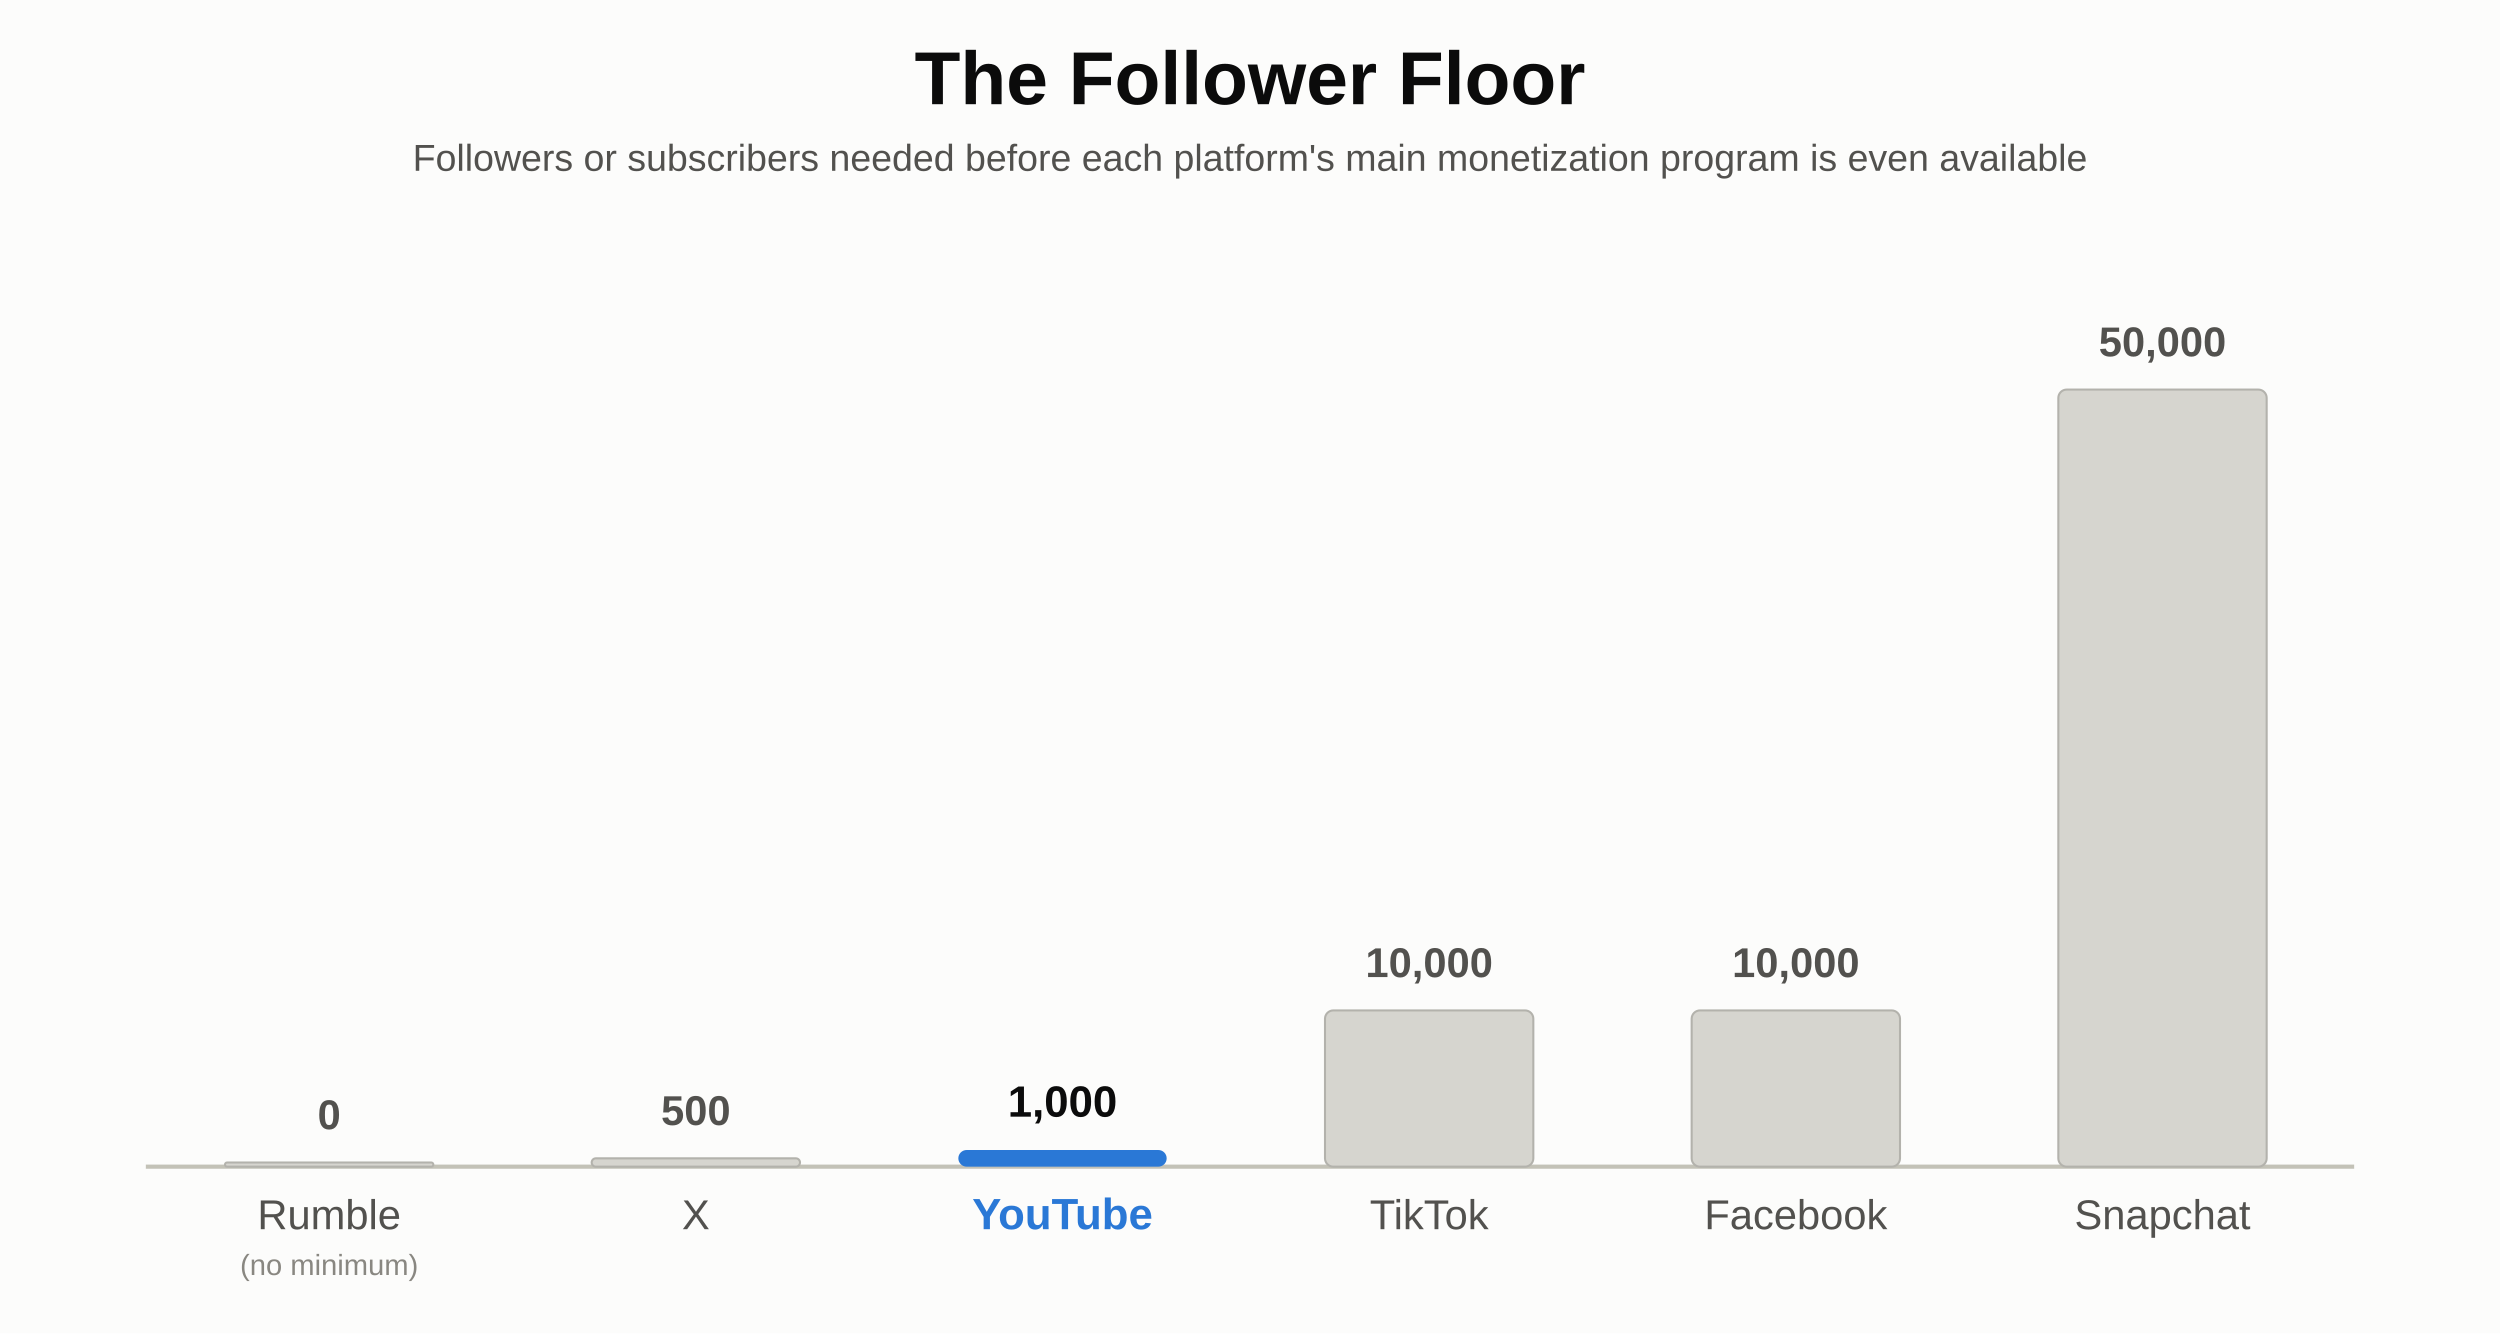
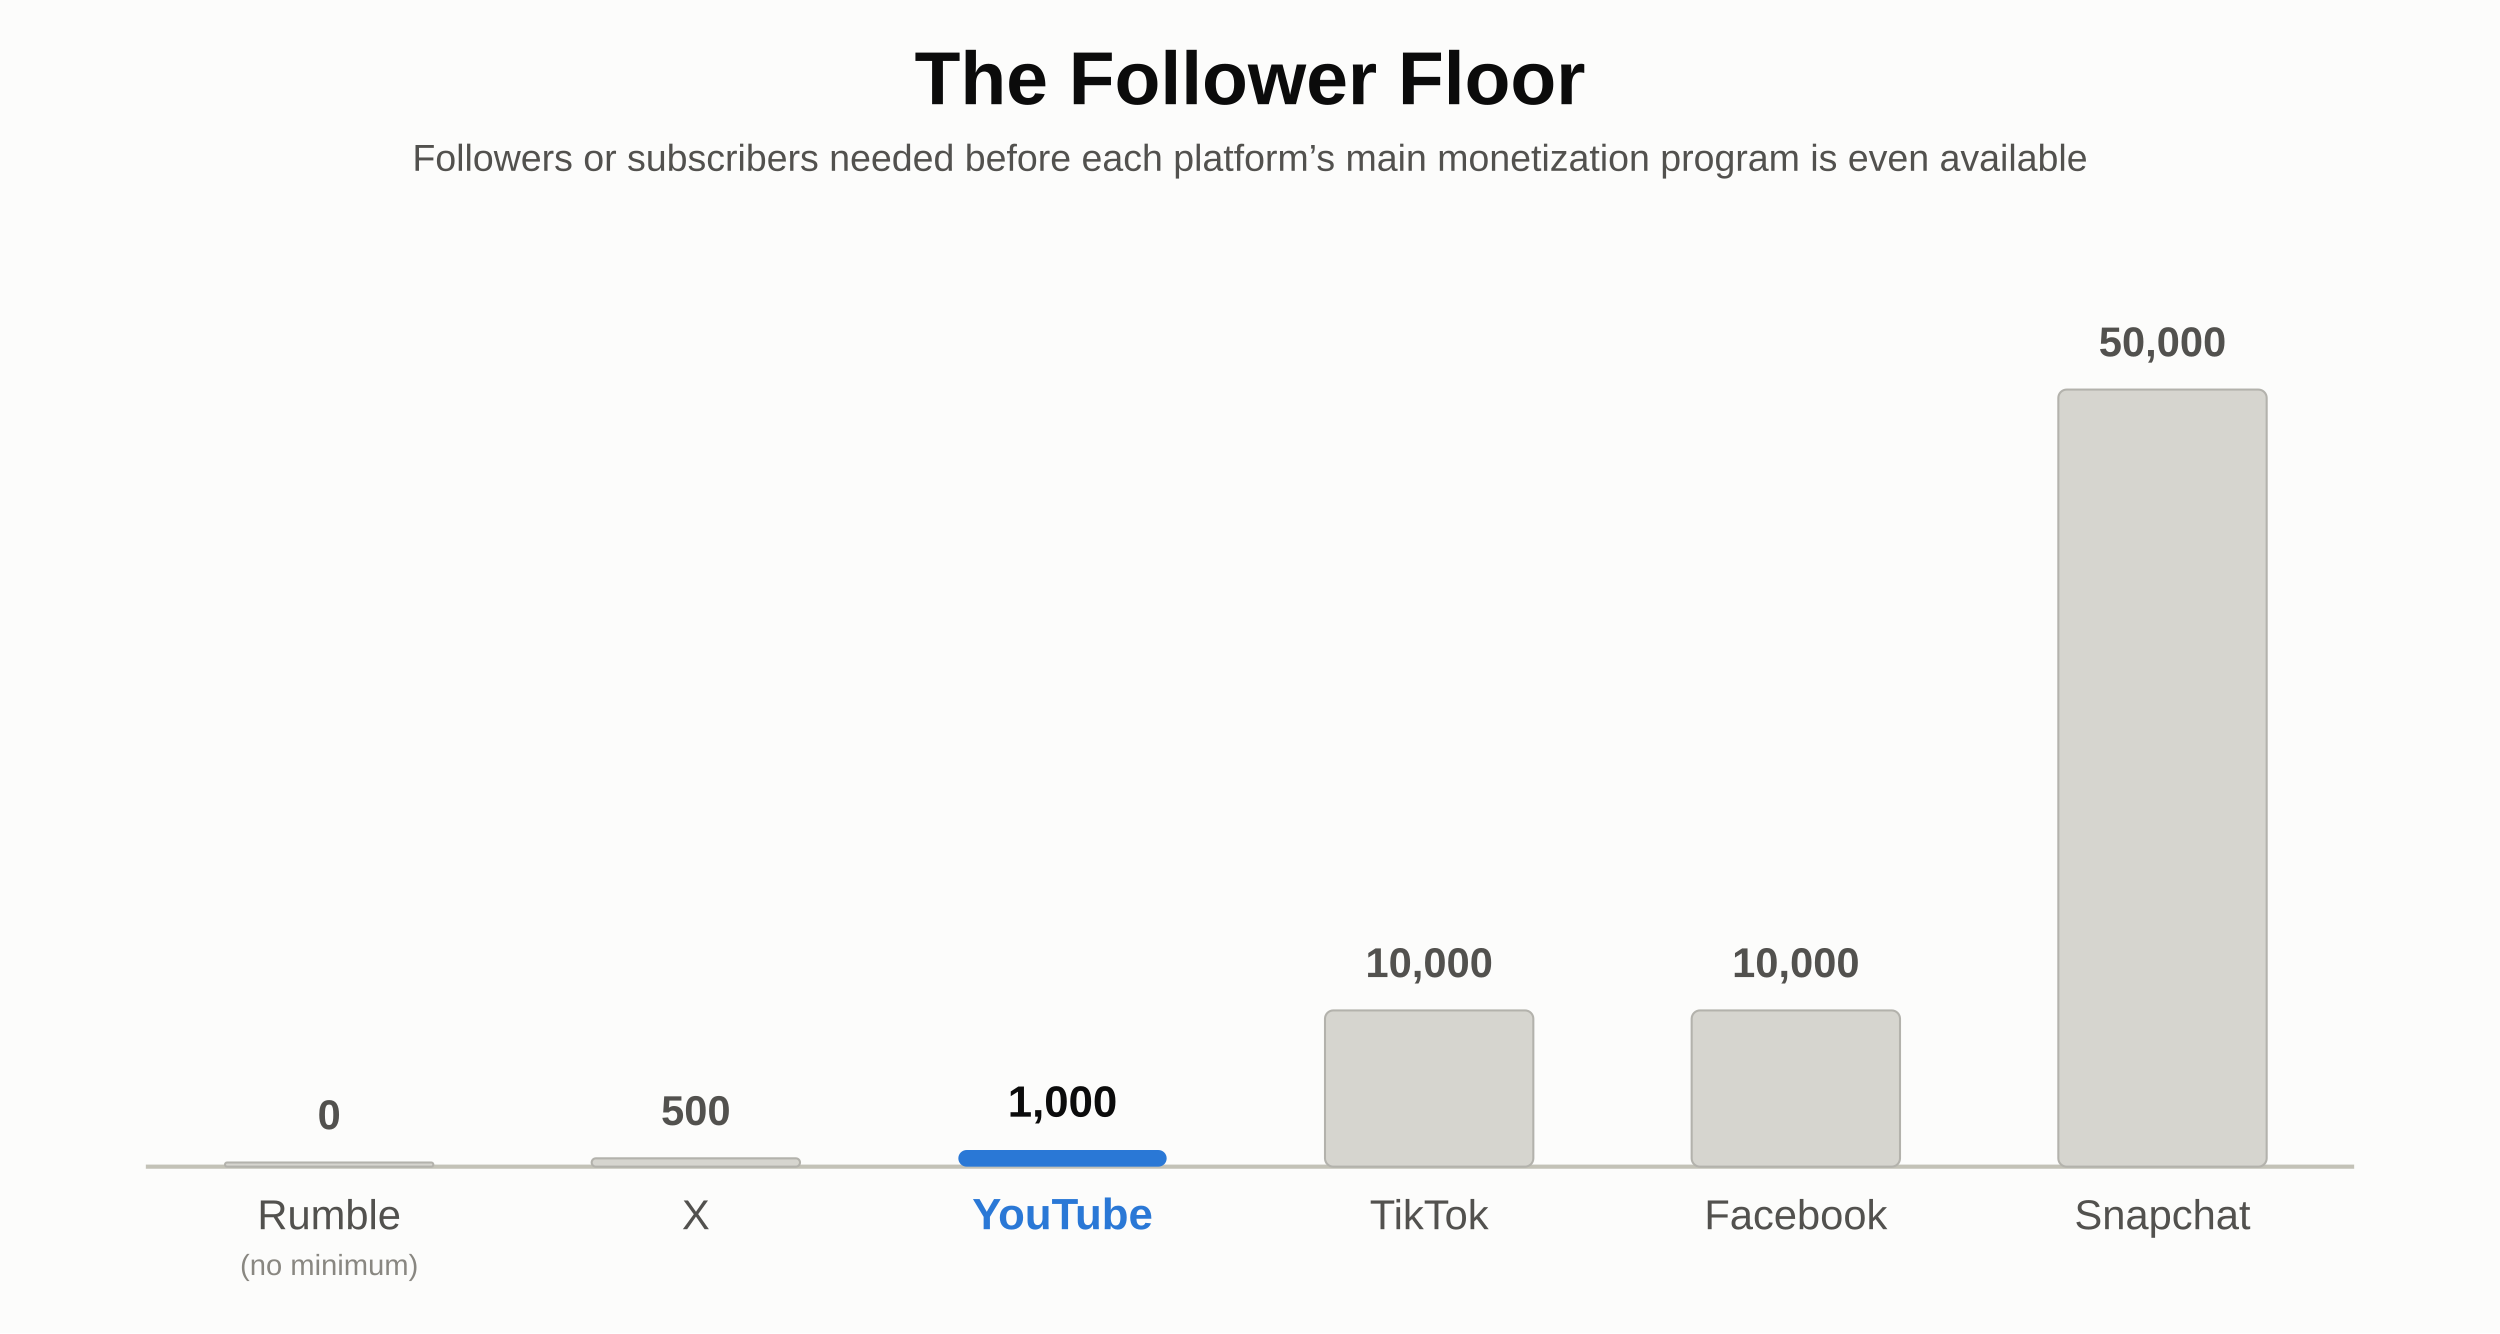
<svg xmlns="http://www.w3.org/2000/svg" viewBox="0 0 1200 640" font-family="'Helvetica Neue', Arial, sans-serif">
  <rect x="0" y="0" width="1200" height="640" fill="#fcfcfb" />
  <text x="600" y="50" text-anchor="middle" font-size="36" font-weight="700" fill="#0b0b0b">The Follower Floor</text>
-   <text x="600" y="82" text-anchor="middle" font-size="18" fill="#52514e">Followers or subscribers needed before each platform's main monetization program is even available</text>
+   <text x="600" y="82" text-anchor="middle" font-size="18" fill="#52514e">Followers or subscribers needed before each platform’s main monetization program is even available</text>
  <line x1="70" y1="560" x2="1130" y2="560" stroke="#c3c2b7" stroke-width="2" />
  <rect x="108" y="558" width="100" height="2" rx="1" fill="#d6d5cf" stroke="#b3b2ac" stroke-width="1" />
  <text x="158" y="542" text-anchor="middle" font-size="20" font-weight="700" fill="#52514e">0</text>
  <text x="158" y="590" text-anchor="middle" font-size="20" fill="#52514e">Rumble</text>
  <text x="158" y="612" text-anchor="middle" font-size="14" fill="#898781">(no minimum)</text>
  <rect x="284" y="556" width="100" height="4" rx="2" fill="#d6d5cf" stroke="#b3b2ac" stroke-width="1" />
  <text x="334" y="540" text-anchor="middle" font-size="20" font-weight="700" fill="#52514e">500</text>
  <text x="334" y="590" text-anchor="middle" font-size="20" fill="#52514e">X</text>
  <rect x="460" y="552" width="100" height="8" rx="4" fill="#2a78d6" />
  <text x="510" y="536" text-anchor="middle" font-size="21" font-weight="700" fill="#0b0b0b">1,000</text>
  <text x="510" y="590" text-anchor="middle" font-size="21" font-weight="700" fill="#2a78d6">YouTube</text>
  <rect x="636" y="485" width="100" height="75" rx="4" fill="#d6d5cf" stroke="#b3b2ac" stroke-width="1" />
  <text x="686" y="469" text-anchor="middle" font-size="20" font-weight="700" fill="#52514e">10,000</text>
  <text x="686" y="590" text-anchor="middle" font-size="20" fill="#52514e">TikTok</text>
  <rect x="812" y="485" width="100" height="75" rx="4" fill="#d6d5cf" stroke="#b3b2ac" stroke-width="1" />
  <text x="862" y="469" text-anchor="middle" font-size="20" font-weight="700" fill="#52514e">10,000</text>
  <text x="862" y="590" text-anchor="middle" font-size="20" fill="#52514e">Facebook</text>
  <rect x="988" y="187" width="100" height="373" rx="4" fill="#d6d5cf" stroke="#b3b2ac" stroke-width="1" />
  <text x="1038" y="171" text-anchor="middle" font-size="20" font-weight="700" fill="#52514e">50,000</text>
  <text x="1038" y="590" text-anchor="middle" font-size="20" fill="#52514e">Snapchat</text>
</svg>
